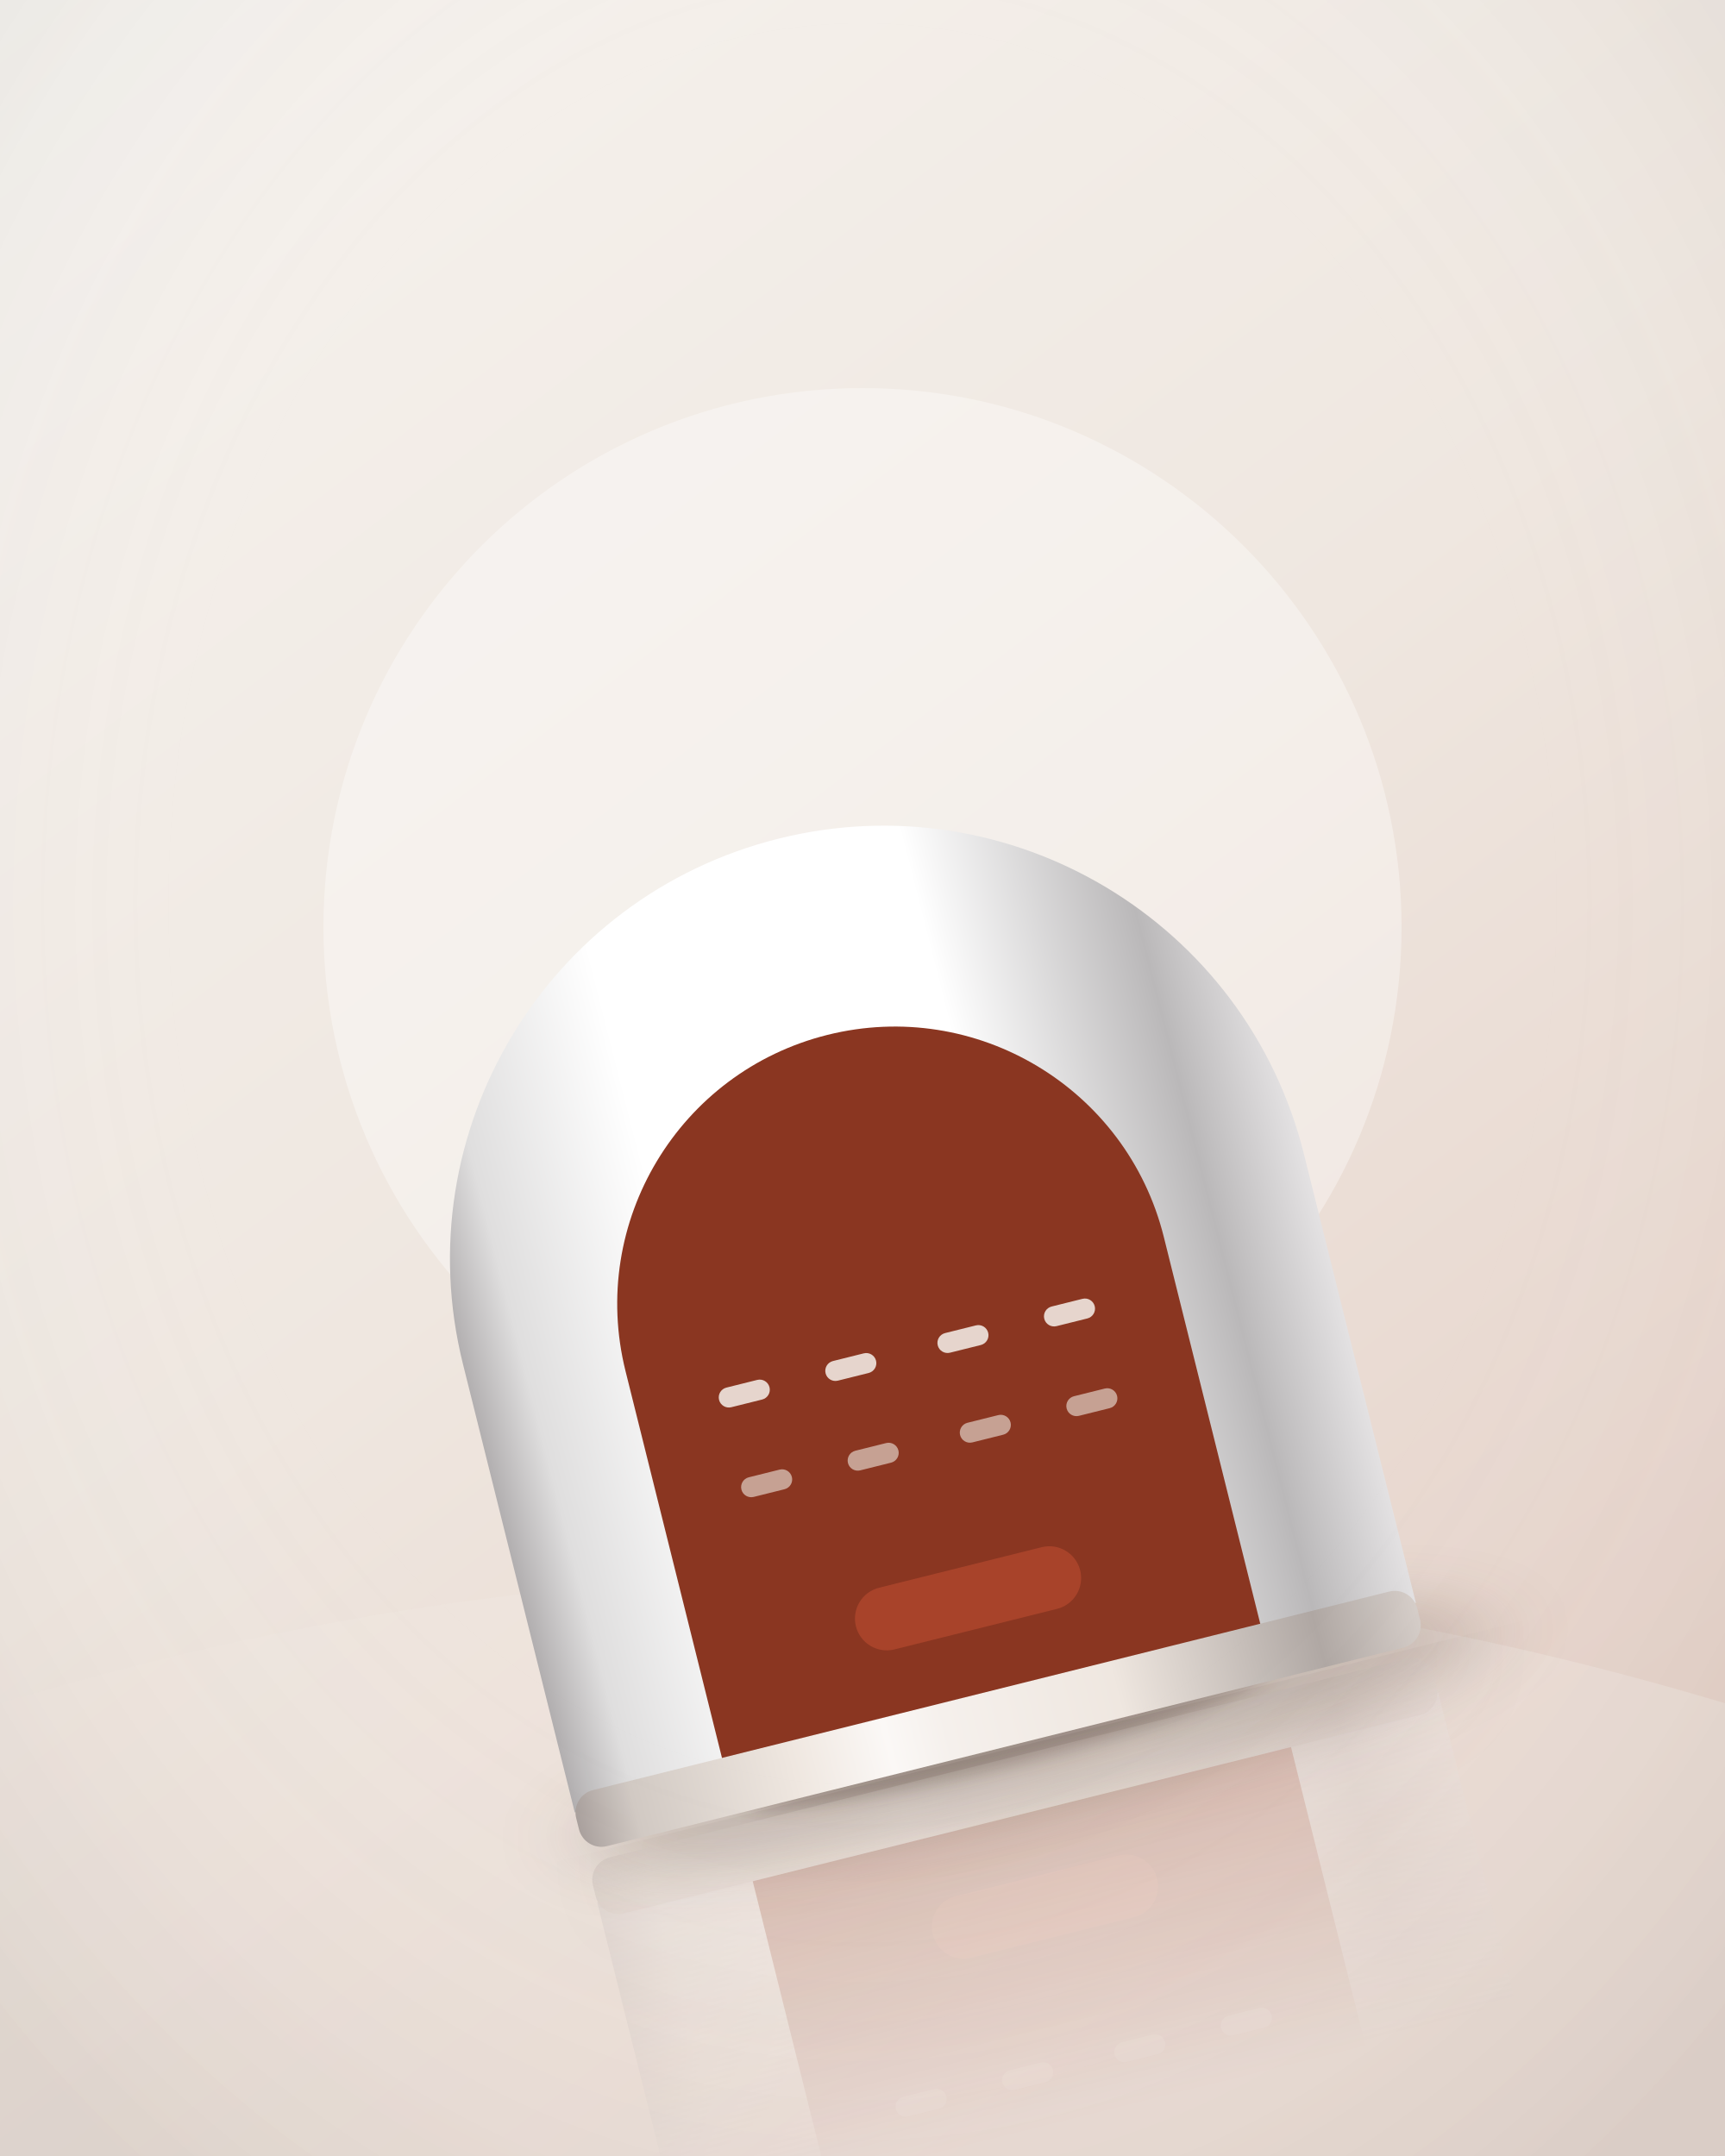
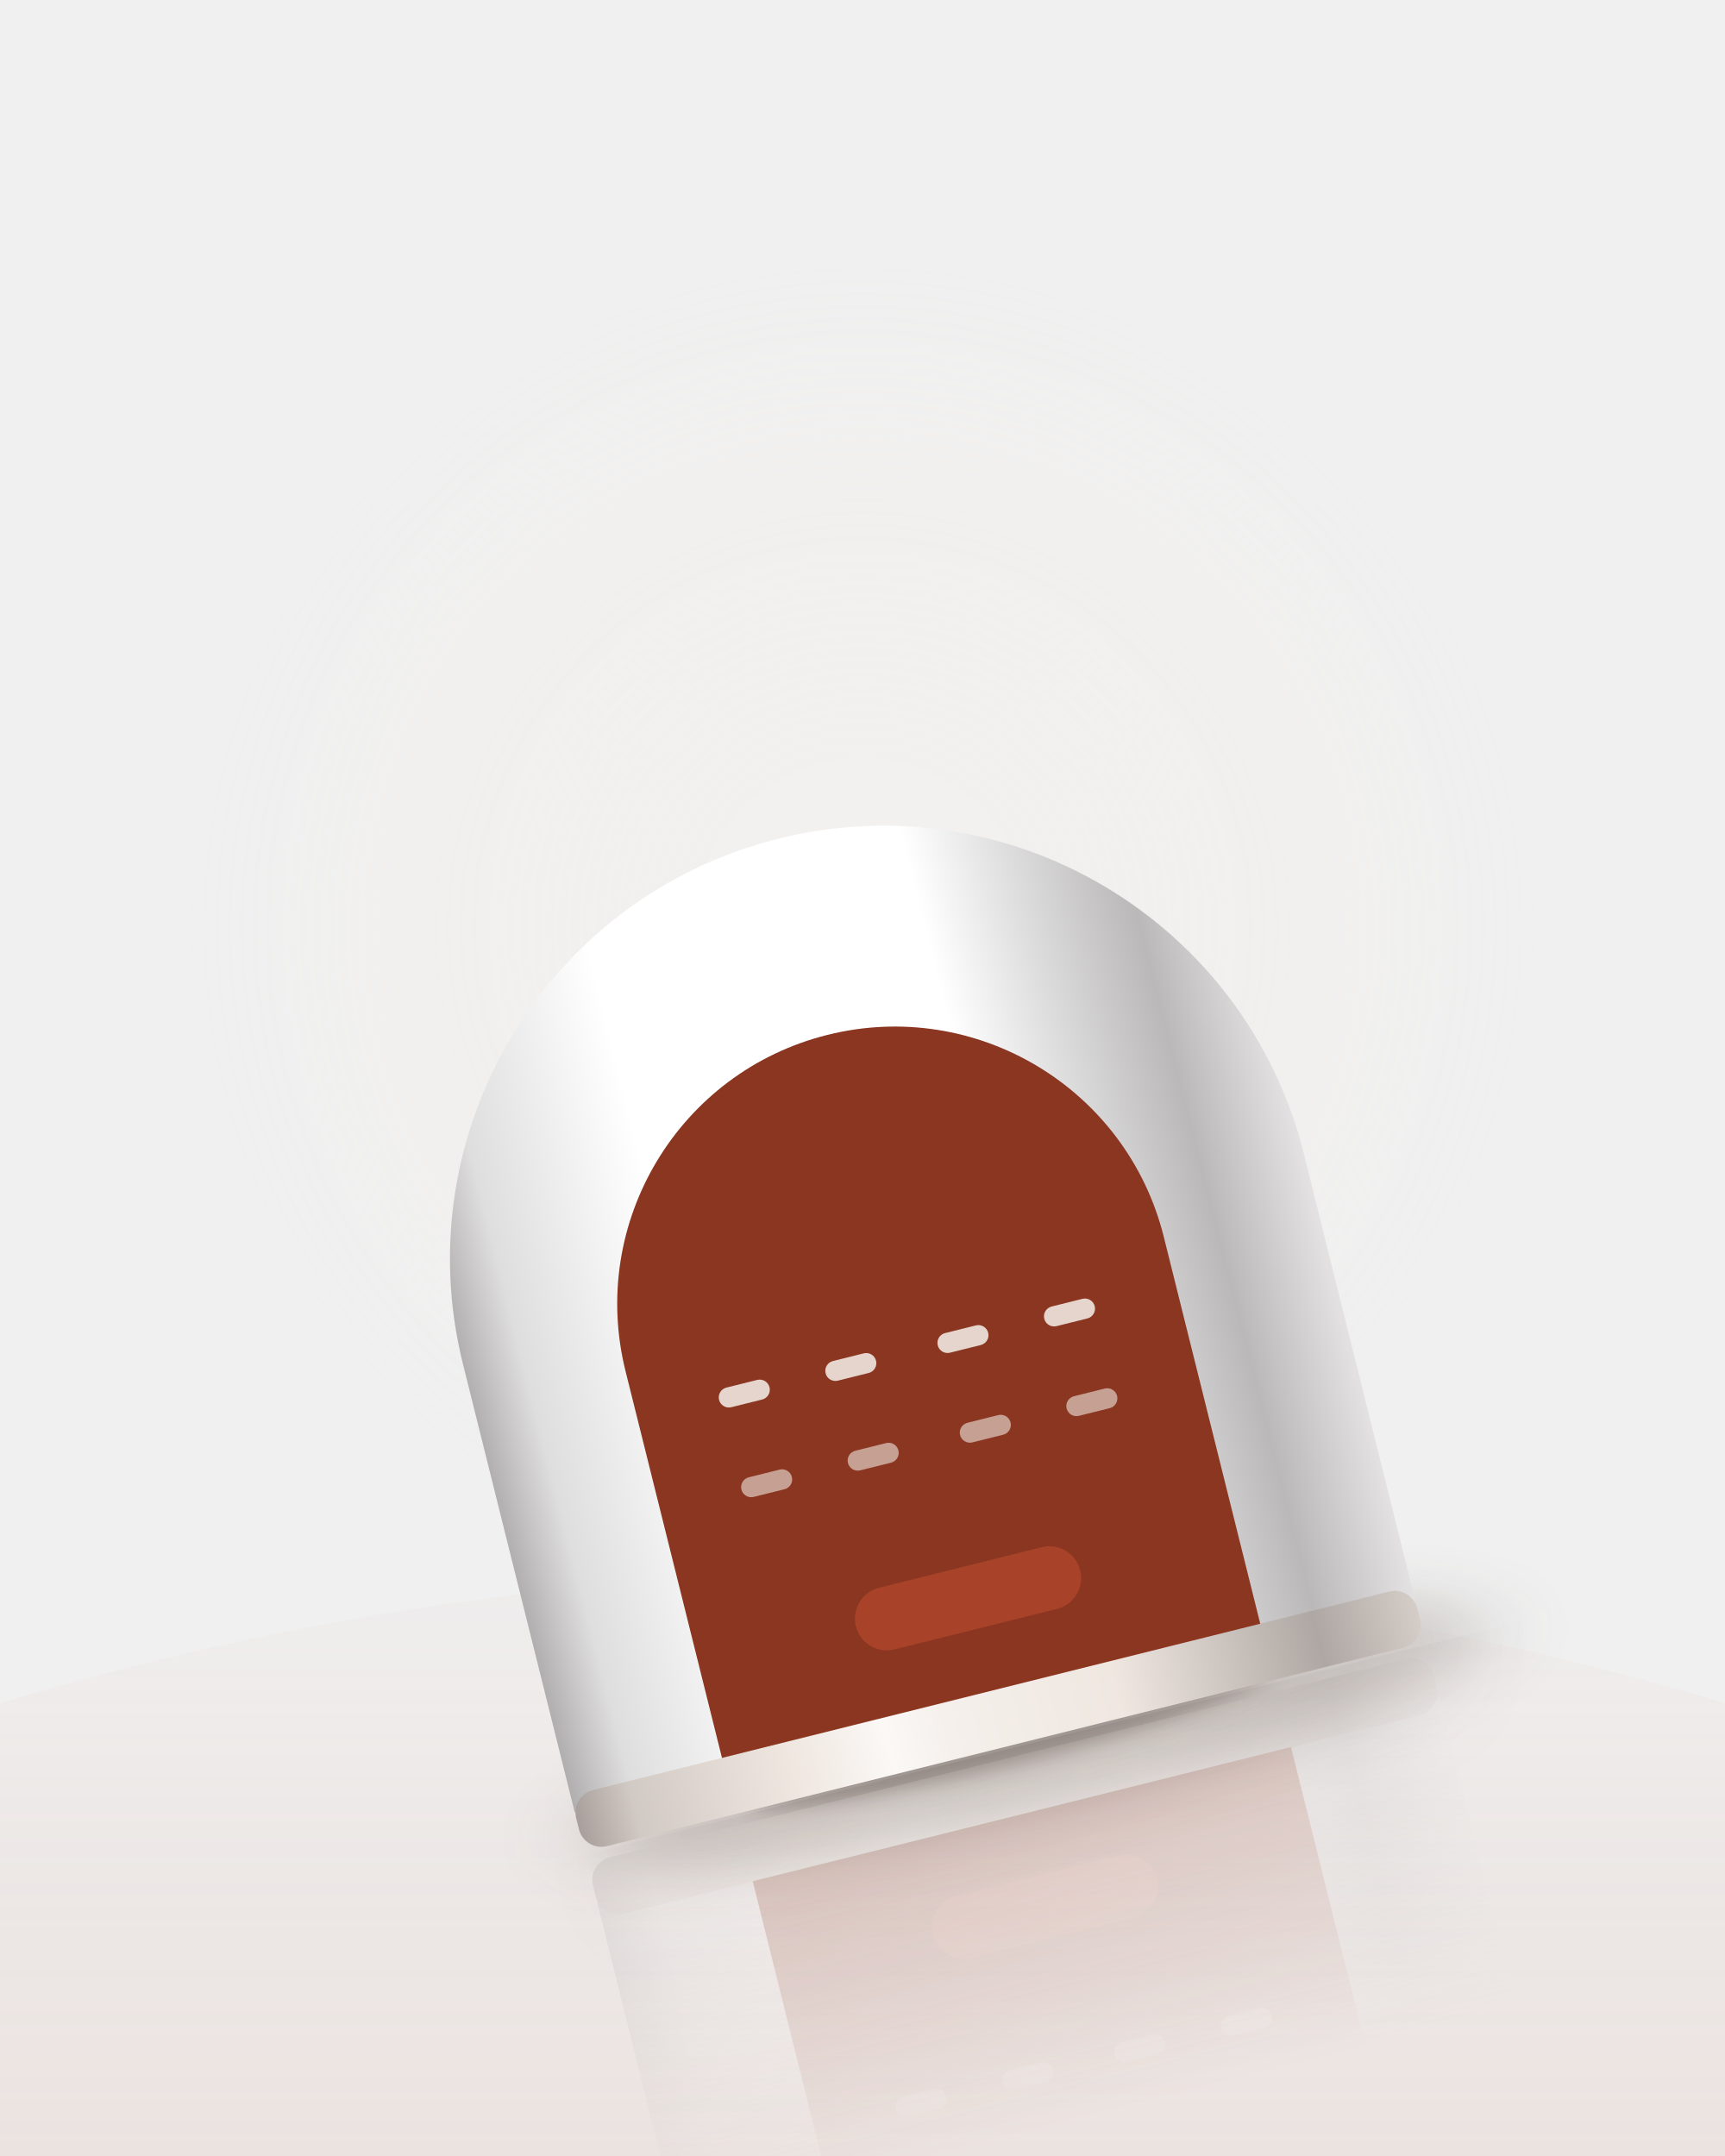
<svg xmlns="http://www.w3.org/2000/svg" viewBox="0 0 800 1000" width="800" height="1000" role="img">
  <defs>
    <linearGradient id="bg23" x1="0" y1="0" x2=".6" y2="1">
-       <stop offset="0" stop-color="#F6F3EF" />
-       <stop offset=".55" stop-color="#EFE7E0" />
-       <stop offset="1" stop-color="#e6d3ca" />
+       <stop offset="0" stop-color="#FFFFFF" />
+       <stop offset=".55" stop-color="#F6F3EF" />
+       <stop offset="1" stop-color="#EFE7E0" />
    </linearGradient>
    <radialGradient id="v24" cx=".5" cy=".42" r=".72">
      <stop offset=".55" stop-color="#fff" stop-opacity="0" />
      <stop offset="1" stop-color="#141110" stop-opacity=".07" />
    </radialGradient>
    <filter id="blurWide" x="-60%" y="-200%" width="220%" height="500%">
      <feGaussianBlur stdDeviation="13" />
    </filter>
    <filter id="blurTight" x="-60%" y="-300%" width="220%" height="700%">
      <feGaussianBlur stdDeviation="4" />
    </filter>
    <linearGradient id="reflGrad" x1="0" y1="205" x2="0" y2="335" gradientUnits="userSpaceOnUse">
      <stop offset="0" stop-color="#fff" stop-opacity=".5" />
      <stop offset="1" stop-color="#fff" stop-opacity="0" />
    </linearGradient>
    <mask id="reflFade" maskUnits="userSpaceOnUse" x="-260" y="205" width="520" height="130">
      <rect x="-260" y="205" width="520" height="130" fill="url(#reflGrad)" />
    </mask>
    <linearGradient id="g21" x1="0" y1="0" x2="1" y2="0">
      <stop offset="0" stop-color="#b1aeaf" />
      <stop offset=".07" stop-color="#dfdede" />
      <stop offset=".26" stop-color="#FFFFFF" />
      <stop offset=".37" stop-color="#ffffff" />
      <stop offset=".44" stop-color="#ffffff" />
      <stop offset=".64" stop-color="#FFFFFF" />
      <stop offset=".88" stop-color="#bab8b9" />
      <stop offset="1" stop-color="#e4e2e3" />
    </linearGradient>
    <linearGradient id="g22" x1="0" y1="0" x2="1" y2="0">
      <stop offset="0" stop-color="#a79e9b" />
      <stop offset=".07" stop-color="#d1c9c3" />
      <stop offset=".26" stop-color="#EFE7E0" />
      <stop offset=".37" stop-color="#fbf8f6" />
      <stop offset=".44" stop-color="#f5f0ec" />
      <stop offset=".64" stop-color="#EFE7E0" />
      <stop offset=".88" stop-color="#afa7a3" />
      <stop offset="1" stop-color="#d5cdc8" />
    </linearGradient>
  </defs>
-   <rect width="800" height="1000" fill="url(#bg23)" />
-   <circle cx="400" cy="430" r="250" fill="#fff" opacity=".34" />
-   <path d="M0 1000 L0 790 Q 400 670 800 790 L800 1000 Z" fill="#EFE7E0" opacity=".45" />
+   <radialGradient id="halo" cx=".5" cy=".5" r=".5">
+     <stop offset="0" stop-color="#FFF6F0" stop-opacity=".22" />
+     <stop offset=".55" stop-color="#FFF0E6" stop-opacity=".10" />
+     <stop offset="1" stop-color="#FFF0E6" stop-opacity="0" />
+   </radialGradient>
+   <linearGradient id="suelo" x1="0" y1="670" x2="0" y2="1000" gradientUnits="userSpaceOnUse">
+     <stop offset="0" stop-color="#C98B76" stop-opacity="0" />
+     <stop offset="1" stop-color="#C98B76" stop-opacity=".13" />
+   </linearGradient>
+   <circle cx="400" cy="430" r="320" fill="url(#halo)" />
+   <path d="M0 1000 L0 790 Q 400 670 800 790 L800 1000 Z" fill="url(#suelo)" />
  <g transform="translate(400,545) rotate(-14) scale(1.34)">
    <g mask="url(#reflFade)" opacity=".5">
      <g transform="translate(0,412) scale(1,-1)">
        <ellipse cx="11.2" cy="202" rx="160" ry="25.6" fill="#4A372F" opacity=".22" filter="url(#blurWide)" />
        <ellipse cx="0" cy="200" rx="92.8" ry="10.752" fill="#3A2A24" opacity=".3" filter="url(#blurTight)" />
        <path d="M-150 190 L-150 30 A150 150 0 0 1 150 30 L150 190 Z" fill="url(#g21)" />
        <path d="M-96 190 L-96 46 A96 96 0 0 1 96 46 L96 190 Z" fill="#8A3621" />
        <rect x="-67" y="60" width="18" height="7" rx="3.5" fill="#EFE7E0" opacity=".9" />
        <rect x="-29" y="60" width="18" height="7" rx="3.5" fill="#EFE7E0" opacity=".9" />
        <rect x="11" y="60" width="18" height="7" rx="3.5" fill="#EFE7E0" opacity=".9" />
        <rect x="49" y="60" width="18" height="7" rx="3.5" fill="#EFE7E0" opacity=".9" />
        <rect x="-67" y="92" width="18" height="7" rx="3.5" fill="#EFE7E0" opacity=".6" />
        <rect x="-29" y="92" width="18" height="7" rx="3.5" fill="#EFE7E0" opacity=".6" />
        <rect x="11" y="92" width="18" height="7" rx="3.5" fill="#EFE7E0" opacity=".6" />
        <rect x="49" y="92" width="18" height="7" rx="3.5" fill="#EFE7E0" opacity=".6" />
        <rect x="-150" y="184" width="300" height="20" rx="8" fill="url(#g22)" />
        <rect x="-40" y="140" width="80" height="22" rx="11" fill="#A8432A" />
      </g>
    </g>
    <ellipse cx="11.2" cy="202" rx="160" ry="25.6" fill="#4A372F" opacity=".22" filter="url(#blurWide)" />
    <ellipse cx="0" cy="200" rx="92.8" ry="10.752" fill="#3A2A24" opacity=".3" filter="url(#blurTight)" />
    <path d="M-150 190 L-150 30 A150 150 0 0 1 150 30 L150 190 Z" fill="url(#g21)" />
    <path d="M-96 190 L-96 46 A96 96 0 0 1 96 46 L96 190 Z" fill="#8A3621" />
    <rect x="-67" y="60" width="18" height="7" rx="3.5" fill="#EFE7E0" opacity=".9" />
    <rect x="-29" y="60" width="18" height="7" rx="3.5" fill="#EFE7E0" opacity=".9" />
    <rect x="11" y="60" width="18" height="7" rx="3.5" fill="#EFE7E0" opacity=".9" />
    <rect x="49" y="60" width="18" height="7" rx="3.5" fill="#EFE7E0" opacity=".9" />
    <rect x="-67" y="92" width="18" height="7" rx="3.5" fill="#EFE7E0" opacity=".6" />
    <rect x="-29" y="92" width="18" height="7" rx="3.5" fill="#EFE7E0" opacity=".6" />
    <rect x="11" y="92" width="18" height="7" rx="3.5" fill="#EFE7E0" opacity=".6" />
    <rect x="49" y="92" width="18" height="7" rx="3.5" fill="#EFE7E0" opacity=".6" />
    <rect x="-150" y="184" width="300" height="20" rx="8" fill="url(#g22)" />
    <rect x="-40" y="140" width="80" height="22" rx="11" fill="#A8432A" />
  </g>
-   <rect width="800" height="1000" fill="url(#v24)" />
</svg>
